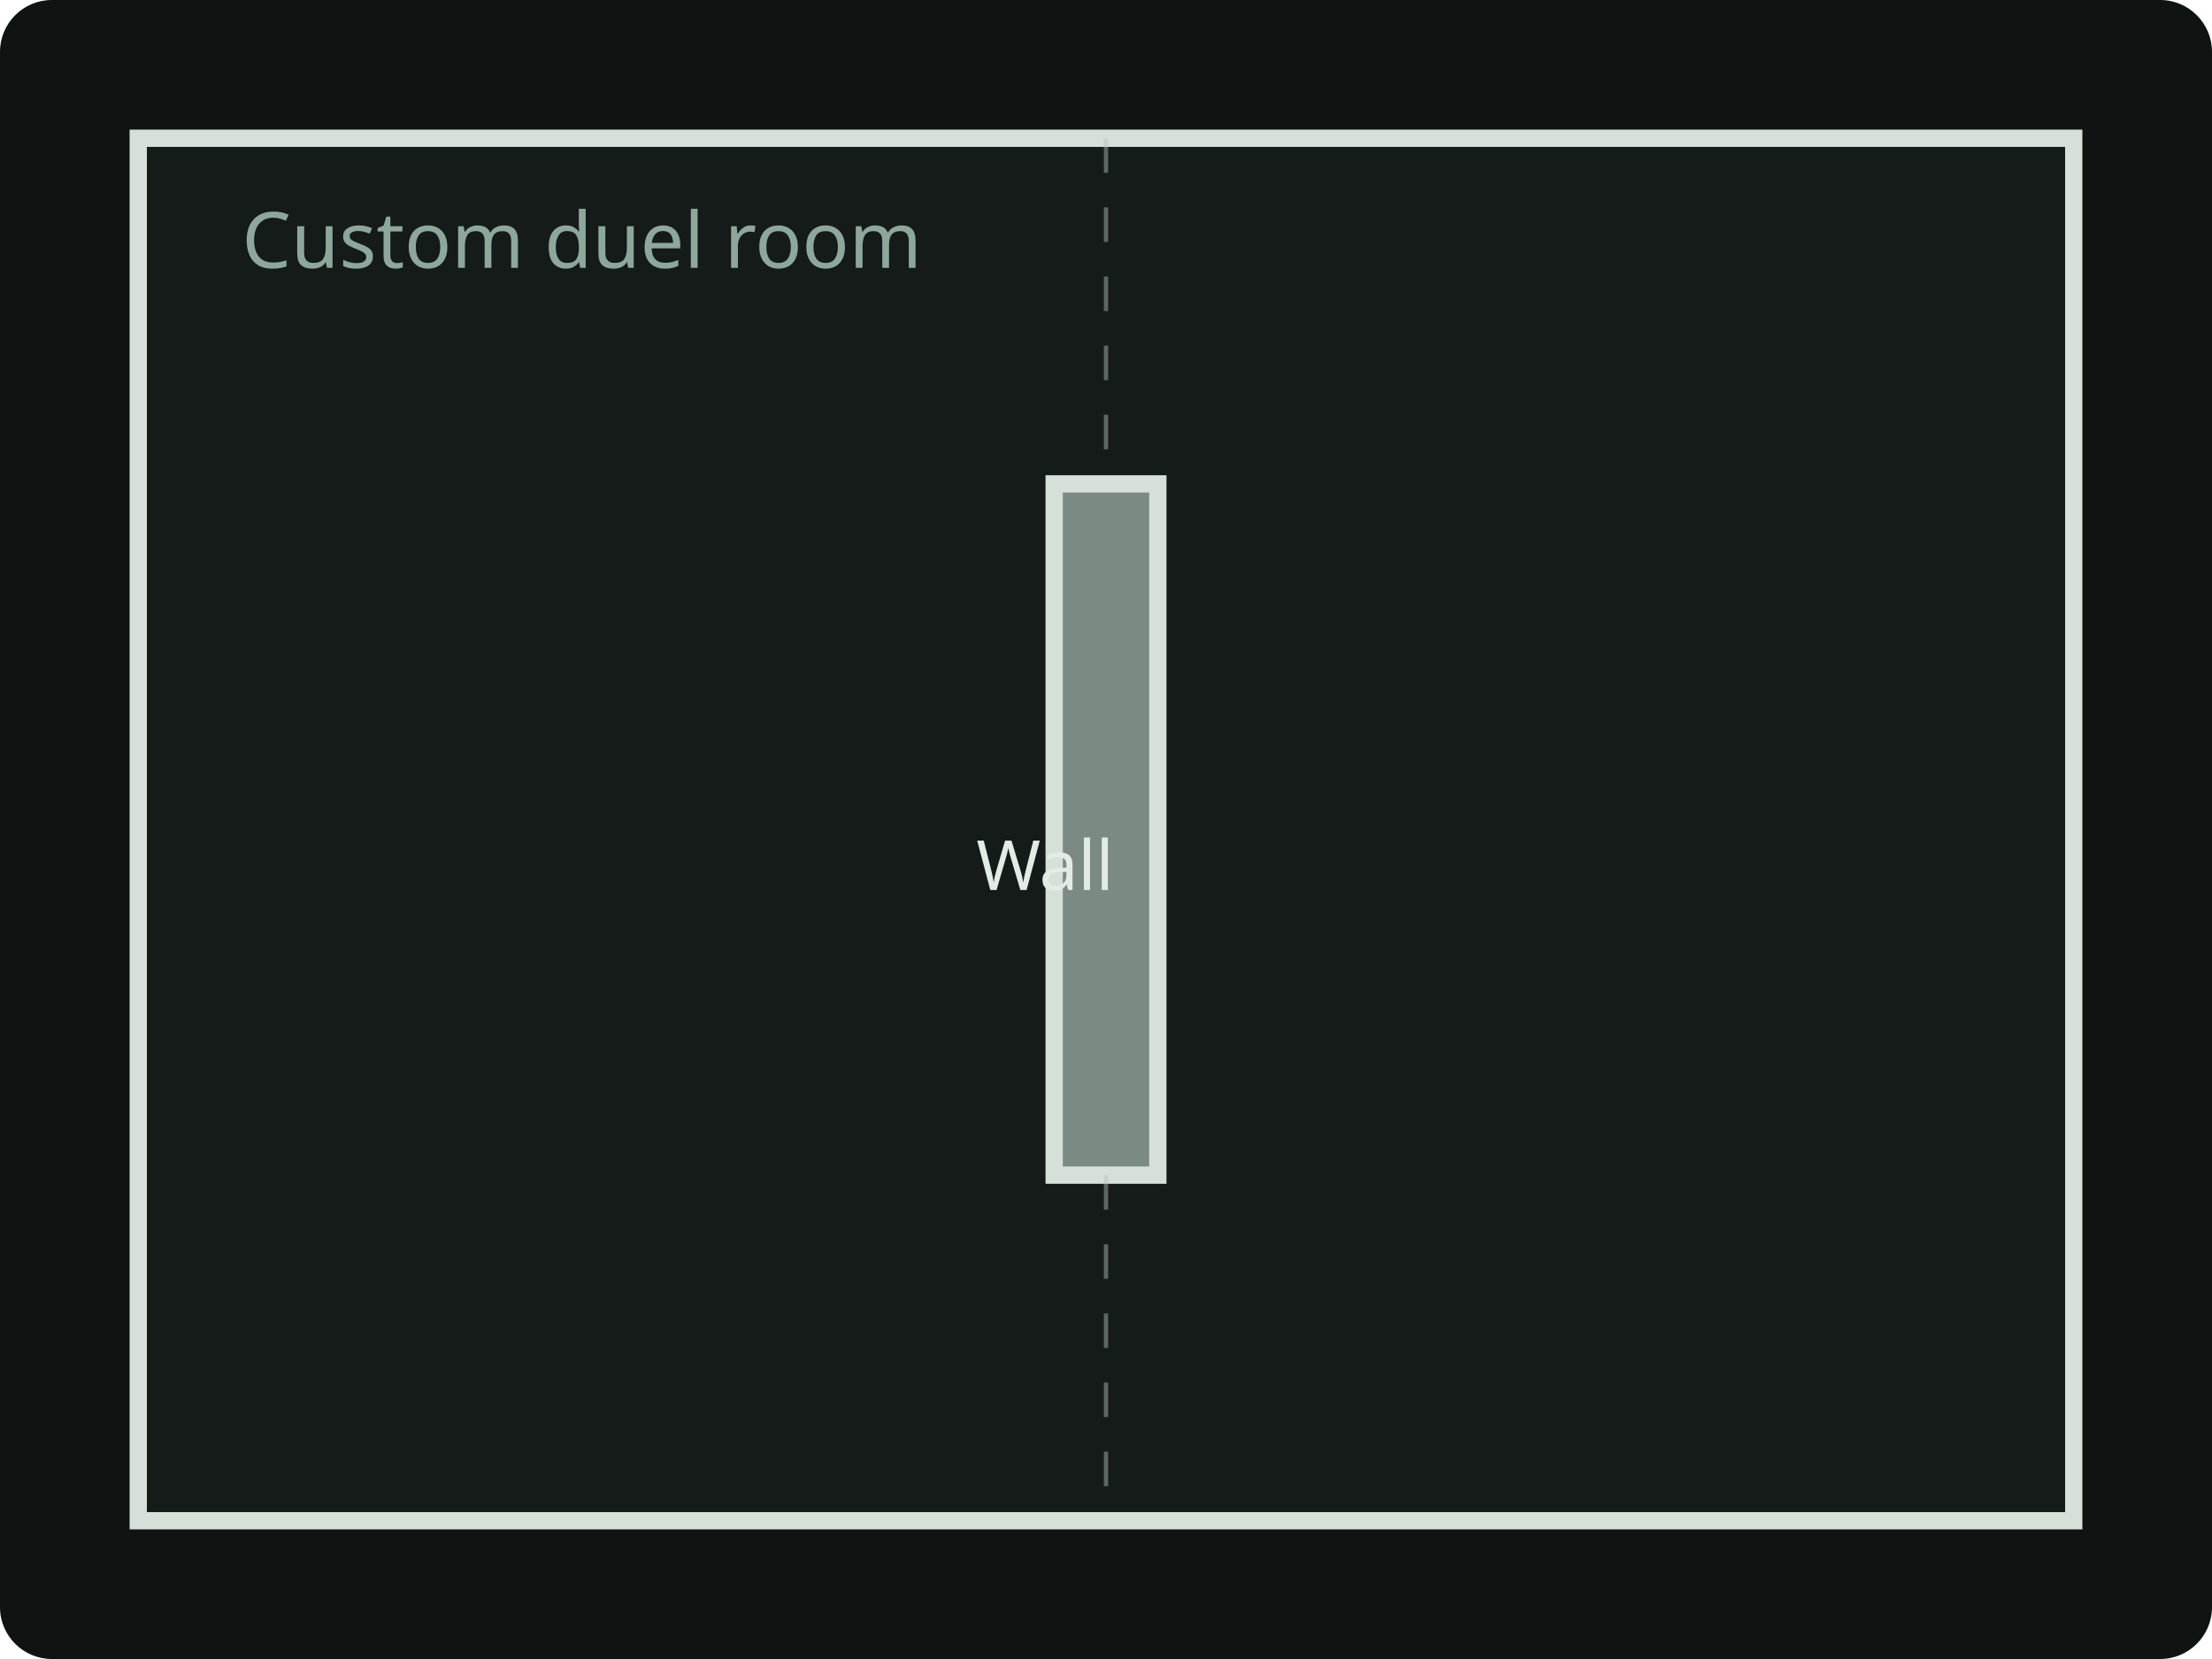
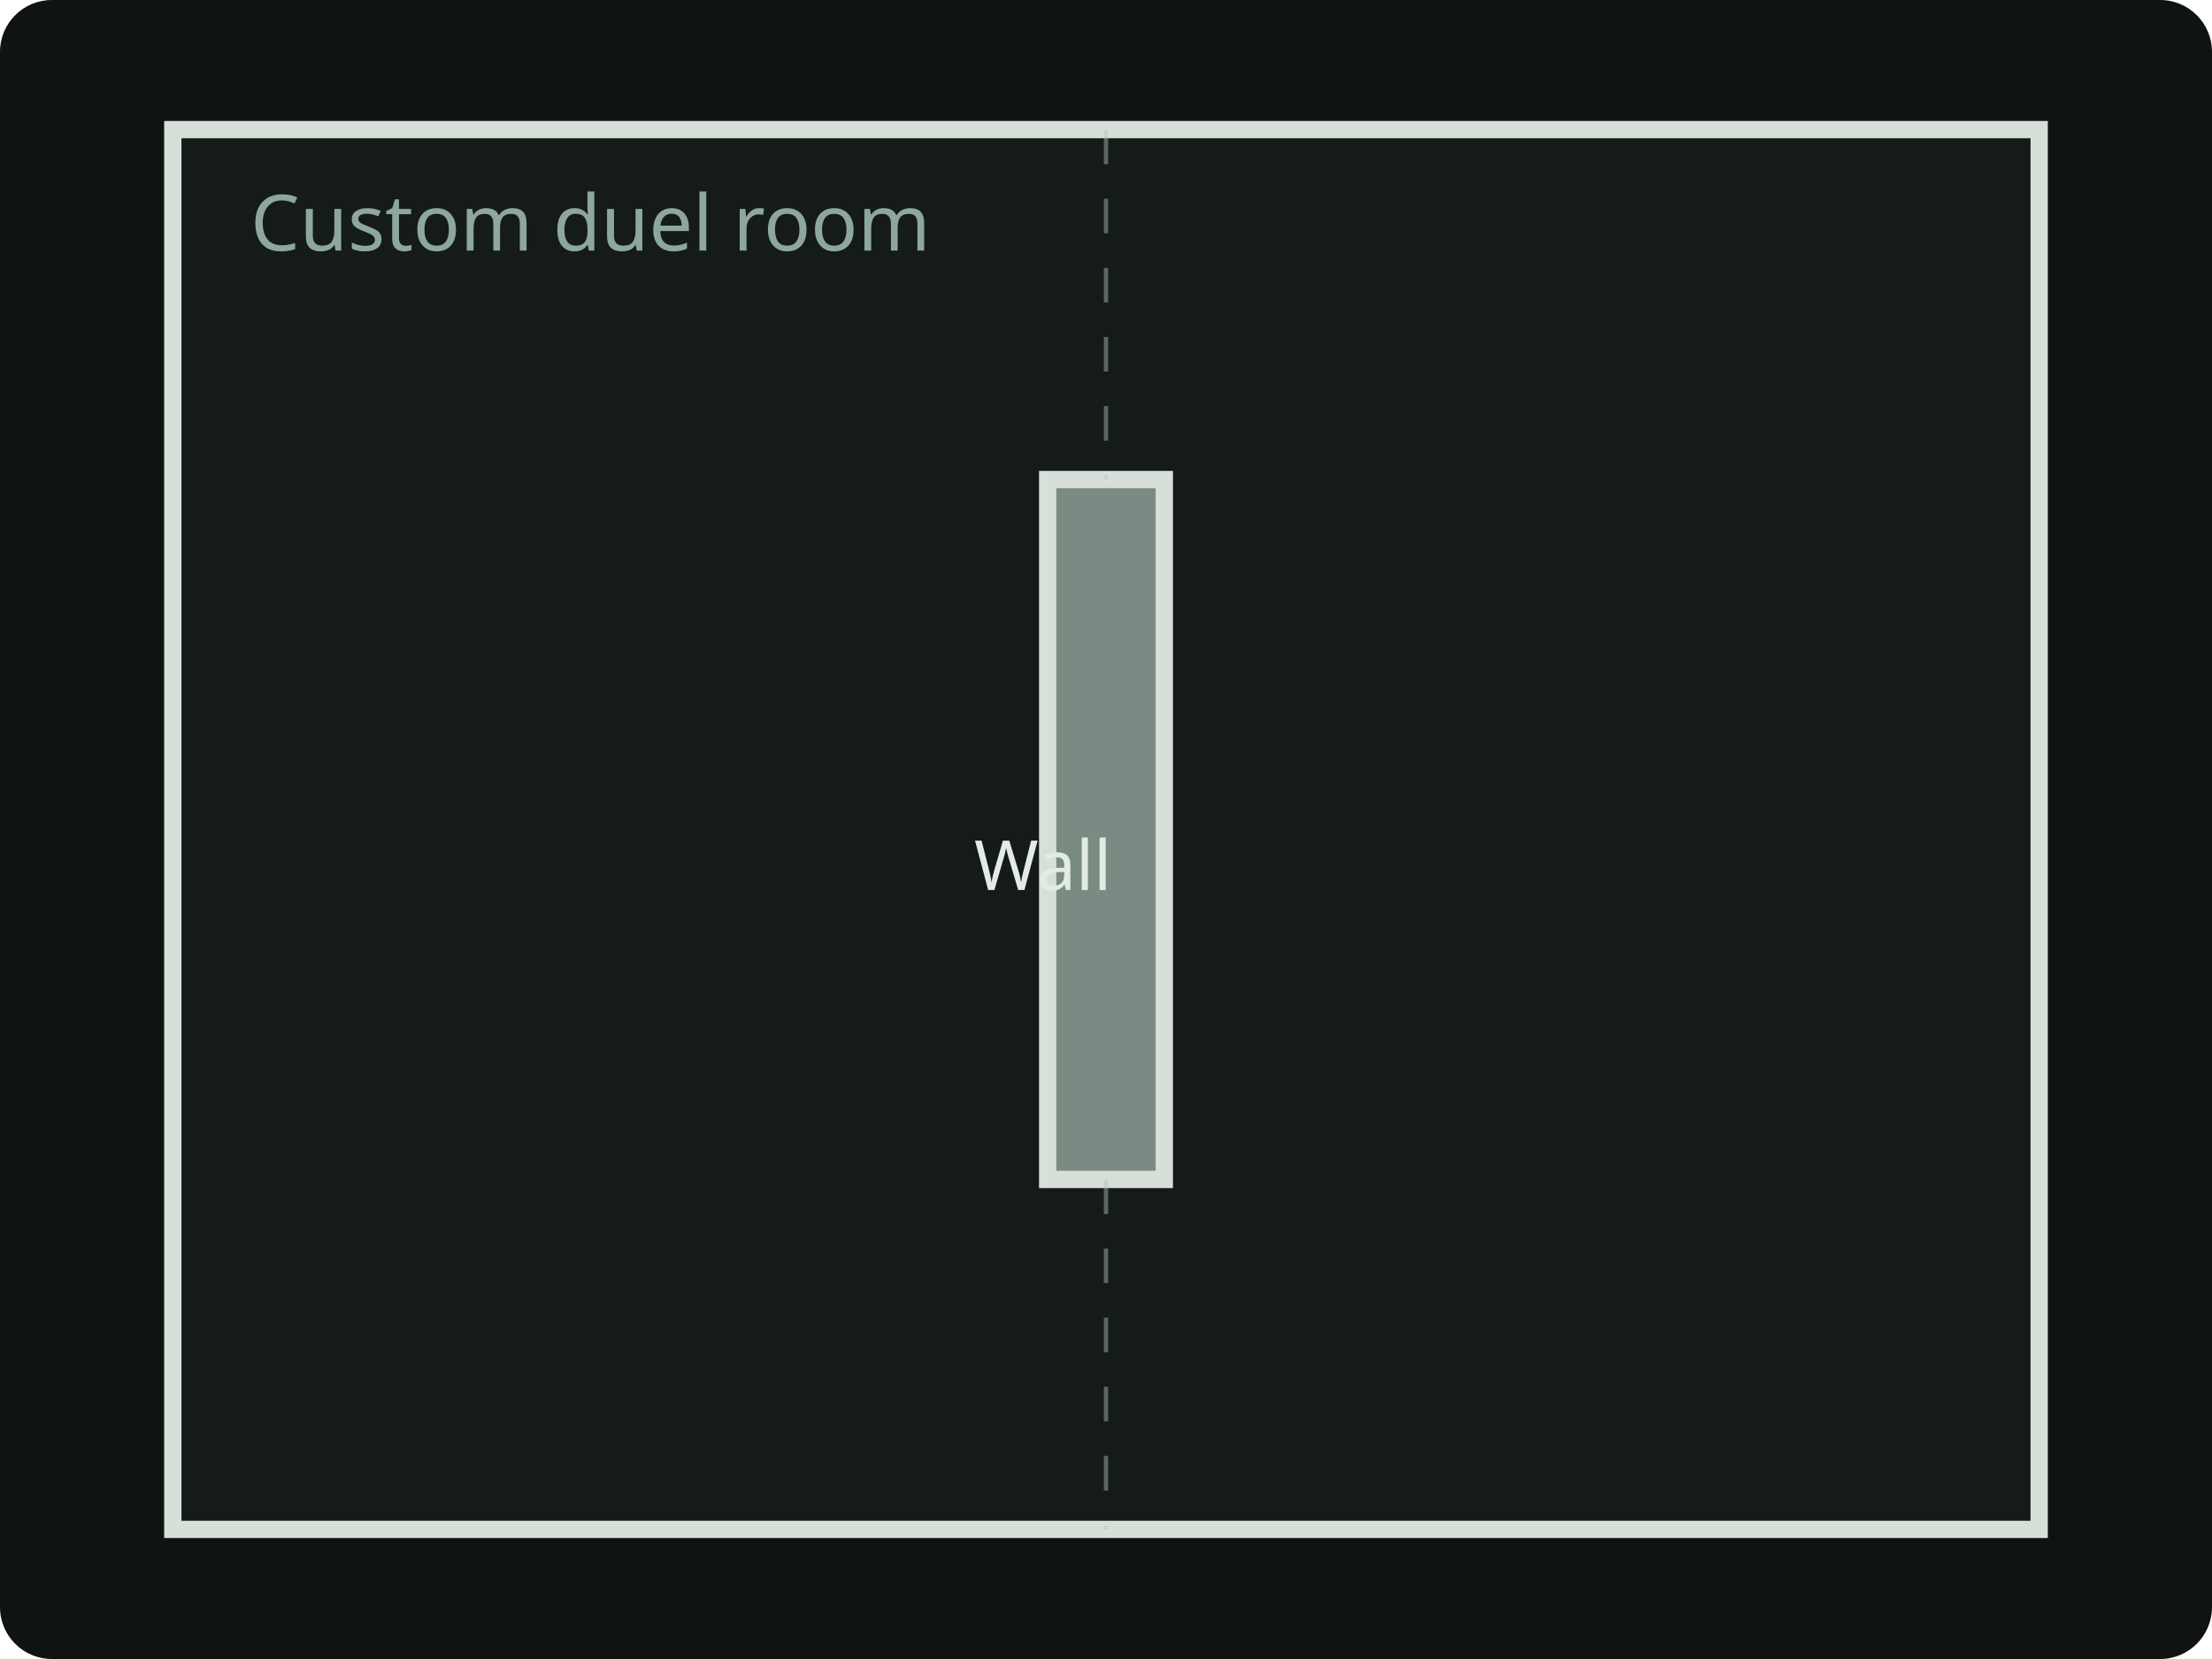
<svg xmlns="http://www.w3.org/2000/svg" viewBox="0 0 512 384" fill="none">
  <rect width="512" height="384" rx="12" fill="#0f1413" />
-   <rect x="32" y="32" width="448" height="320" fill="#141b19" stroke="#d7e0d8" stroke-width="4" />
-   <rect x="244" y="112" width="24" height="160" fill="#7b8b84" stroke="#d7e0d8" stroke-width="4" />
-   <line x1="256" y1="32" x2="256" y2="112" stroke="#b3c3bc" stroke-dasharray="8 8" stroke-opacity=".45" />
-   <line x1="256" y1="272" x2="256" y2="352" stroke="#b3c3bc" stroke-dasharray="8 8" stroke-opacity=".45" />
-   <text x="56" y="62" fill="#8ea79b" font-family="system-ui, sans-serif" font-size="18">Custom duel room</text>
-   <text x="226" y="206" fill="#e3ece4" font-family="system-ui, sans-serif" font-size="16">Wall</text>
+   <rect x="40" y="30" width="432" height="324" fill="#141b19" stroke="#d7e0d8" stroke-width="4" />
+   <rect x="242.5" y="111" width="27" height="162" fill="#7b8b84" stroke="#d7e0d8" stroke-width="4" />
+   <line x1="256" y1="30" x2="256" y2="111" stroke="#b3c3bc" stroke-dasharray="8 8" stroke-opacity=".45" />
+   <line x1="256" y1="273" x2="256" y2="354" stroke="#b3c3bc" stroke-dasharray="8 8" stroke-opacity=".45" />
+   <text x="225.5" y="206" fill="#e3ece4" font-family="system-ui, sans-serif" font-size="16">Wall</text>
+   <text x="58" y="58" fill="#8ea79b" font-family="system-ui, sans-serif" font-size="18">Custom duel room</text>
</svg>
